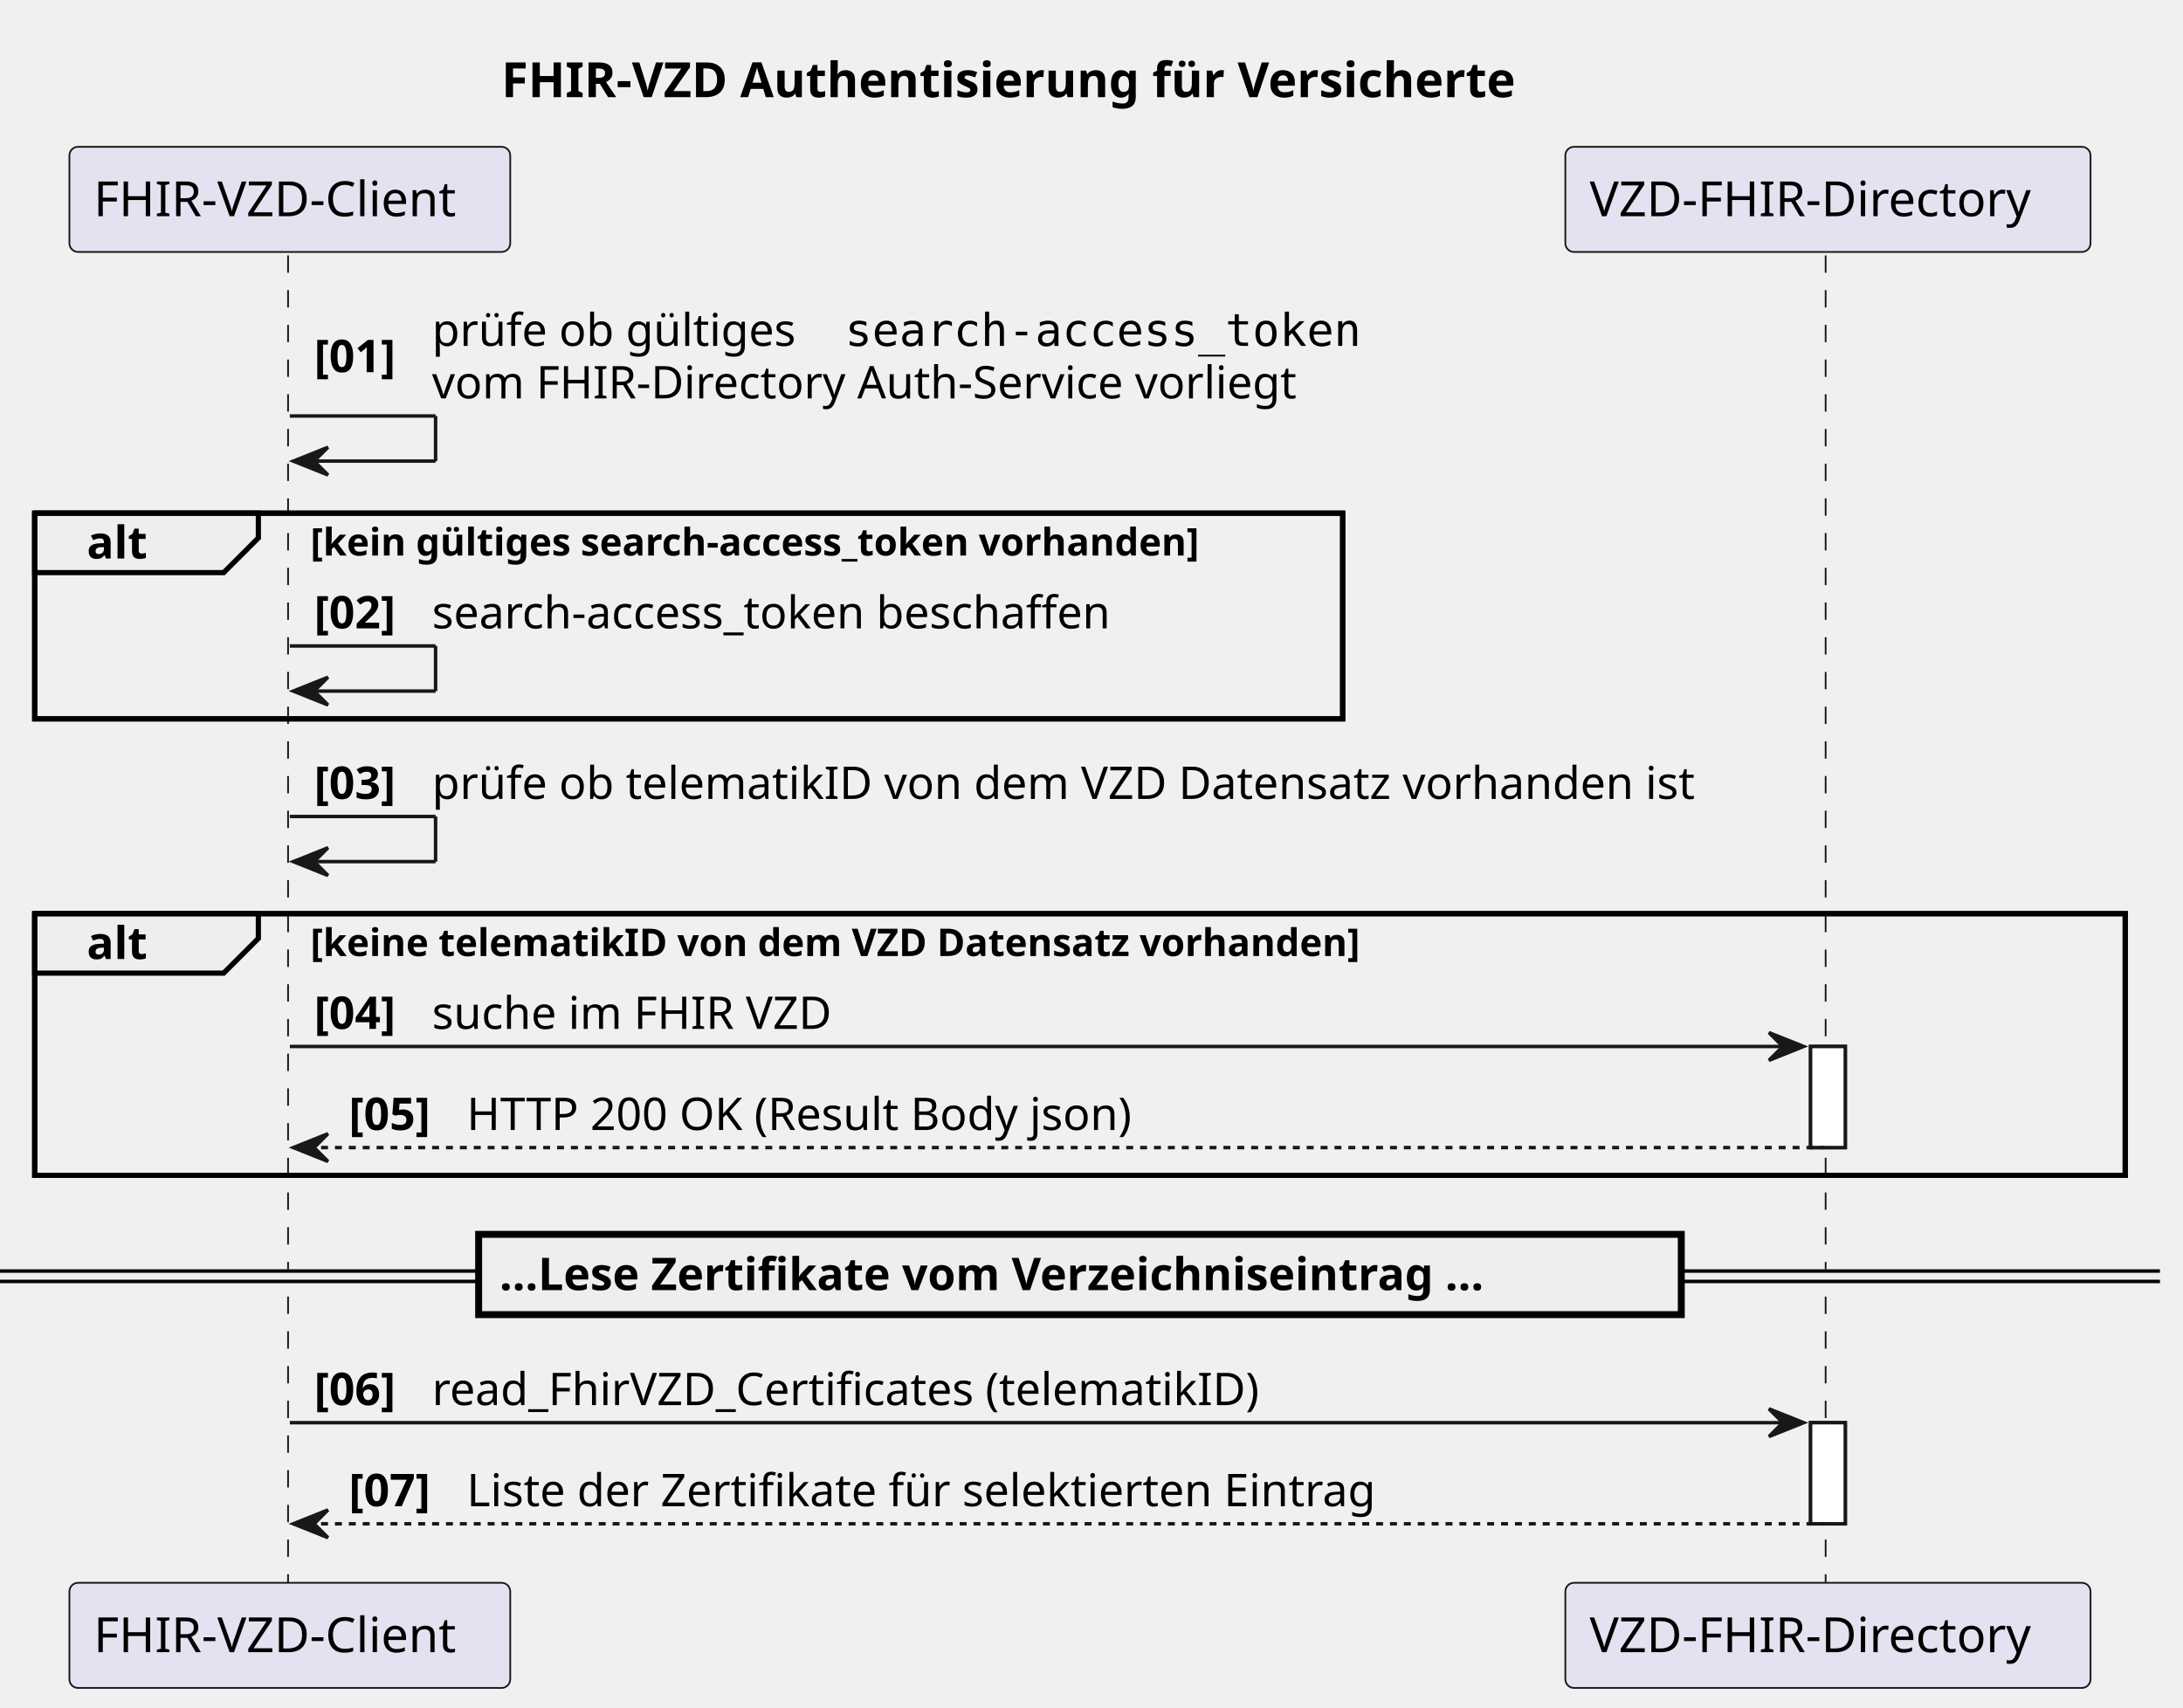
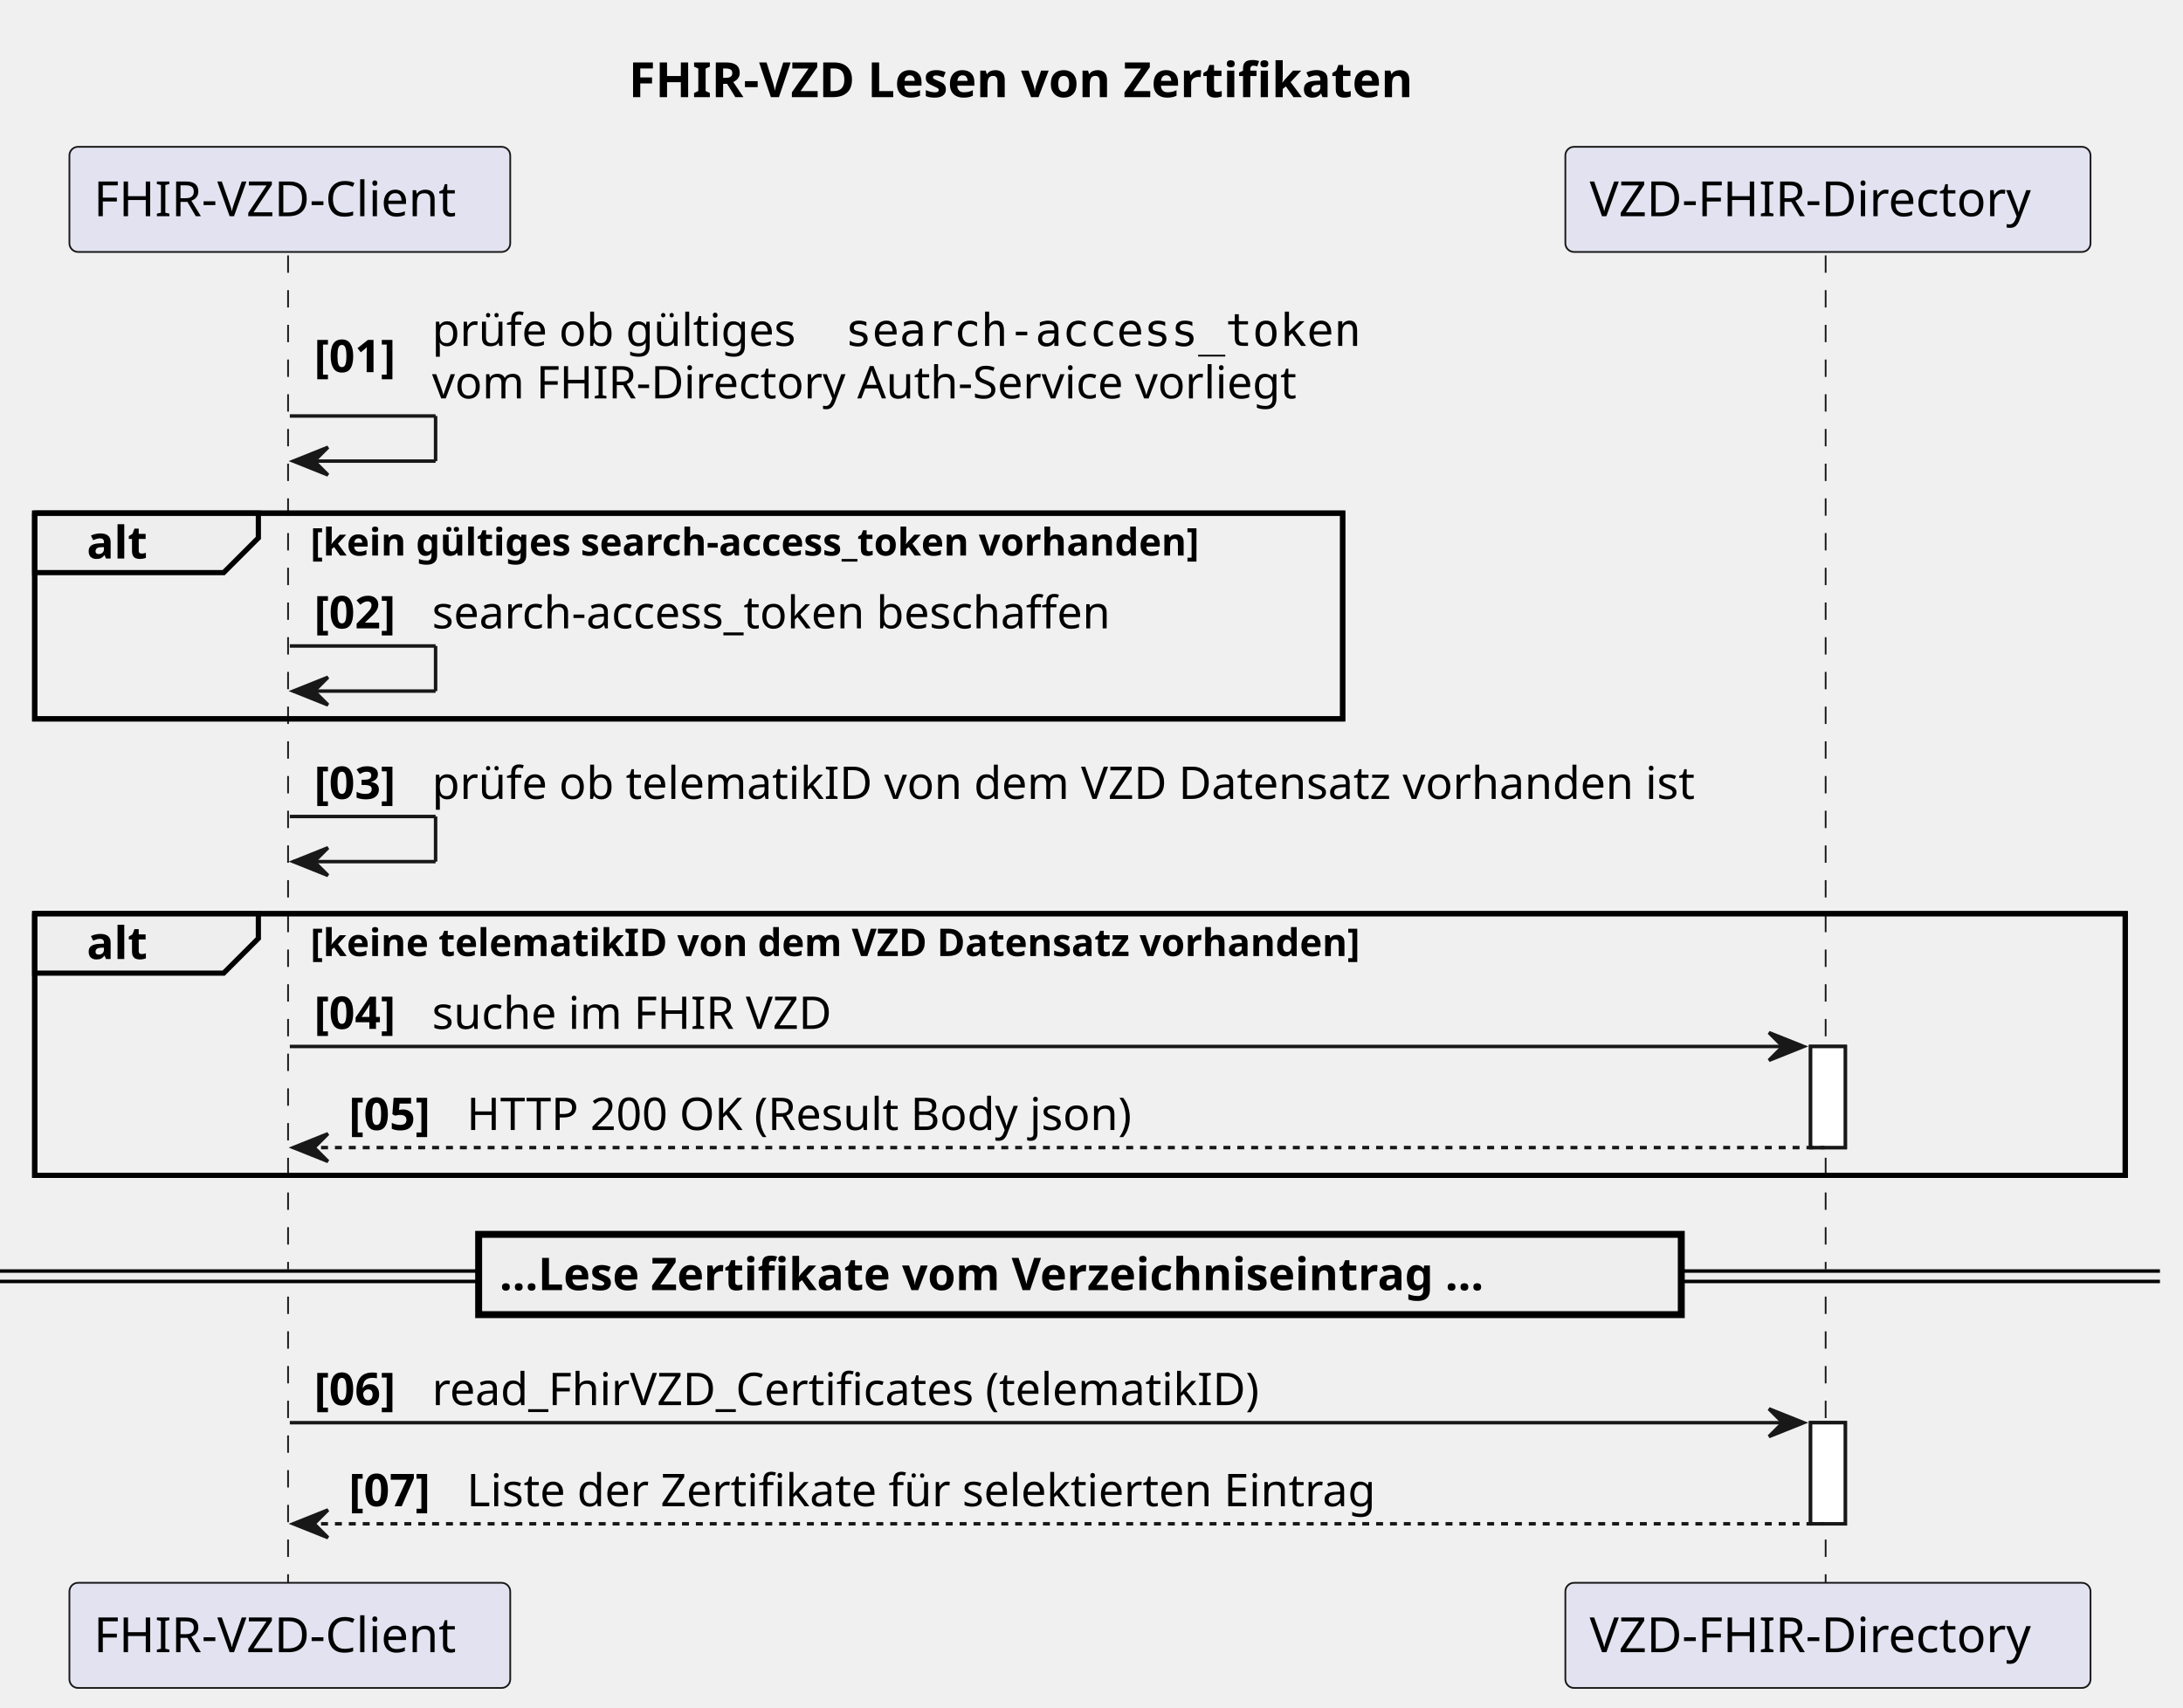
- <svg xmlns="http://www.w3.org/2000/svg" contentStyleType="text/css" height="492px" preserveAspectRatio="none" style="width:629px;height:492px;background:#FFFFFF;" version="1.1" viewBox="0 0 629 492" width="629px" zoomAndPan="magnify">
+ <svg xmlns="http://www.w3.org/2000/svg" contentStyleType="text/css" data-diagram-type="SEQUENCE" height="492px" preserveAspectRatio="none" style="width:629px;height:492px;background:#FFFFFF;" version="1.1" viewBox="0 0 629 492" width="629px" zoomAndPan="magnify">
  <defs />
  <g>
-     <text fill="#000000" font-family="sans-serif" font-size="14" font-weight="bold" lengthAdjust="spacing" textLength="332.391" x="144.482" y="27.995">FHIR-VZD Authentisierung für Versicherte</text>
-     <rect fill="#FFFFFF" height="29.133" style="stroke:#181818;stroke-width:1;" width="10" x="521.694" y="301.523" />
-     <rect fill="#FFFFFF" height="29.133" style="stroke:#181818;stroke-width:1;" width="10" x="521.694" y="409.922" />
-     <rect fill="none" height="59.266" style="stroke:#000000;stroke-width:1.5;" width="376.867" x="10" y="147.859" />
-     <rect fill="none" height="75.398" style="stroke:#000000;stroke-width:1.5;" width="602.355" x="10" y="263.258" />
-     <line style="stroke:#181818;stroke-width:0.5;stroke-dasharray:5.0,5.0;" x1="83" x2="83" y1="73.594" y2="457.055" />
-     <line style="stroke:#181818;stroke-width:0.5;stroke-dasharray:5.0,5.0;" x1="526.034" x2="526.034" y1="73.594" y2="457.055" />
+     <text fill="#000000" font-family="sans-serif" font-size="14" font-weight="bold" lengthAdjust="spacing" textLength="259.075" x="181.14" y="27.995">FHIR-VZD Lesen von Zertifikaten</text>
+     <g>
+       <rect fill="#FFFFFF" height="29.133" style="stroke:#181818;stroke-width:1;" width="10" x="521.694" y="301.523" />
+     </g>
+     <g>
+       <rect fill="#FFFFFF" height="29.133" style="stroke:#181818;stroke-width:1;" width="10" x="521.694" y="409.922" />
+     </g>
+     <rect fill="transparent" height="59.266" style="stroke:#000000;stroke-width:1.5;" width="376.867" x="10" y="147.859" />
+     <rect fill="transparent" height="75.398" style="stroke:#000000;stroke-width:1.5;" width="602.355" x="10" y="263.258" />
+     <g>
+       <rect fill="transparent" height="383.461" width="8" x="79.509" y="73.594" />
+       <line style="stroke:#181818;stroke-width:0.5;stroke-dasharray:5.0,5.0;" x1="83" x2="83" y1="73.594" y2="457.055" />
+     </g>
+     <g>
+       <rect fill="transparent" height="383.461" width="8" x="522.694" y="73.594" />
+       <line style="stroke:#181818;stroke-width:0.5;stroke-dasharray:5.0,5.0;" x1="526.034" x2="526.034" y1="73.594" y2="457.055" />
+     </g>
    <rect fill="#E2E2F0" height="30.297" rx="2.5" ry="2.5" style="stroke:#181818;stroke-width:0.5;" width="127.019" x="20" y="42.297" />
    <text fill="#000000" font-family="sans-serif" font-size="14" lengthAdjust="spacing" textLength="113.019" x="27" y="62.292">FHIR-VZD-Client</text>
    <rect fill="#E2E2F0" height="30.297" rx="2.5" ry="2.5" style="stroke:#181818;stroke-width:0.5;" width="127.019" x="20" y="456.055" />
    <text fill="#000000" font-family="sans-serif" font-size="14" lengthAdjust="spacing" textLength="113.019" x="27" y="476.05">FHIR-VZD-Client</text>
    <rect fill="#E2E2F0" height="30.297" rx="2.5" ry="2.5" style="stroke:#181818;stroke-width:0.5;" width="151.32" x="451.034" y="42.297" />
    <text fill="#000000" font-family="sans-serif" font-size="14" lengthAdjust="spacing" textLength="137.32" x="458.034" y="62.292">VZD-FHIR-Directory</text>
    <rect fill="#E2E2F0" height="30.297" rx="2.5" ry="2.5" style="stroke:#181818;stroke-width:0.5;" width="151.32" x="451.034" y="456.055" />
    <text fill="#000000" font-family="sans-serif" font-size="14" lengthAdjust="spacing" textLength="137.32" x="458.034" y="476.05">VZD-FHIR-Directory</text>
-     <rect fill="#FFFFFF" height="29.133" style="stroke:#181818;stroke-width:1;" width="10" x="521.694" y="301.523" />
-     <rect fill="#FFFFFF" height="29.133" style="stroke:#181818;stroke-width:1;" width="10" x="521.694" y="409.922" />
+     <g>
+       <rect fill="#FFFFFF" height="29.133" style="stroke:#181818;stroke-width:1;" width="10" x="521.694" y="301.523" />
+     </g>
+     <g>
+       <rect fill="#FFFFFF" height="29.133" style="stroke:#181818;stroke-width:1;" width="10" x="521.694" y="409.922" />
+     </g>
    <line style="stroke:#181818;stroke-width:1;" x1="83.509" x2="125.509" y1="119.859" y2="119.859" />
    <line style="stroke:#181818;stroke-width:1;" x1="125.509" x2="125.509" y1="119.859" y2="132.859" />
    <line style="stroke:#181818;stroke-width:1;" x1="84.509" x2="125.509" y1="132.859" y2="132.859" />
    <polygon fill="#181818" points="94.509,128.859,84.509,132.859,94.509,136.859,90.509,132.859" style="stroke:#181818;stroke-width:1;" />
    <text fill="#000000" font-family="sans-serif" font-size="13" font-weight="bold" lengthAdjust="spacing" textLength="29.974" x="90.509" y="107.227">[01]</text>
    <text fill="#000000" font-family="sans-serif" font-size="13" lengthAdjust="spacing" textLength="114.848" x="124.483" y="99.661">prüfe ob  gültiges</text>
    <text fill="#000000" font-family="monospace" font-size="13" lengthAdjust="spacing" textLength="148.707" x="243.463" y="99.661">search-access_token</text>
    <text fill="#000000" font-family="sans-serif" font-size="13" lengthAdjust="spacing" textLength="268.487" x="124.483" y="114.793">vom FHIR-Directory Auth-Service vorliegt</text>
    <path d="M10,147.859 L74.443,147.859 L74.443,154.992 L64.443,164.992 L10,164.992 L10,147.859 " fill="#EEEEEE" style="stroke:#000000;stroke-width:1.5;" />
-     <rect fill="none" height="59.266" style="stroke:#000000;stroke-width:1.5;" width="376.867" x="10" y="147.859" />
+     <rect fill="transparent" height="59.266" style="stroke:#000000;stroke-width:1.5;" width="376.867" x="10" y="147.859" />
    <text fill="#000000" font-family="sans-serif" font-size="13" font-weight="bold" lengthAdjust="spacing" textLength="19.443" x="25" y="160.926">alt</text>
    <text fill="#000000" font-family="sans-serif" font-size="11" font-weight="bold" lengthAdjust="spacing" textLength="292.424" x="89.443" y="160.07">[kein gültiges search-access_token vorhanden]</text>
    <line style="stroke:#181818;stroke-width:1;" x1="83.509" x2="125.509" y1="186.125" y2="186.125" />
    <line style="stroke:#181818;stroke-width:1;" x1="125.509" x2="125.509" y1="186.125" y2="199.125" />
    <line style="stroke:#181818;stroke-width:1;" x1="84.509" x2="125.509" y1="199.125" y2="199.125" />
    <polygon fill="#181818" points="94.509,195.125,84.509,199.125,94.509,203.125,90.509,199.125" style="stroke:#181818;stroke-width:1;" />
    <text fill="#000000" font-family="sans-serif" font-size="13" font-weight="bold" lengthAdjust="spacing" textLength="29.974" x="90.509" y="181.059">[02]</text>
    <text fill="#000000" font-family="sans-serif" font-size="13" lengthAdjust="spacing" textLength="211.18" x="124.483" y="181.059">search-access_token beschaffen</text>
    <line style="stroke:#181818;stroke-width:1;" x1="83.509" x2="125.509" y1="235.258" y2="235.258" />
    <line style="stroke:#181818;stroke-width:1;" x1="125.509" x2="125.509" y1="235.258" y2="248.258" />
    <line style="stroke:#181818;stroke-width:1;" x1="84.509" x2="125.509" y1="248.258" y2="248.258" />
    <polygon fill="#181818" points="94.509,244.258,84.509,248.258,94.509,252.258,90.509,248.258" style="stroke:#181818;stroke-width:1;" />
    <text fill="#000000" font-family="sans-serif" font-size="13" font-weight="bold" lengthAdjust="spacing" textLength="29.974" x="90.509" y="230.192">[03]</text>
    <text fill="#000000" font-family="sans-serif" font-size="13" lengthAdjust="spacing" textLength="395.211" x="124.483" y="230.192">prüfe ob  telematikID von dem VZD Datensatz vorhanden ist</text>
    <path d="M10,263.258 L74.443,263.258 L74.443,270.391 L64.443,280.391 L10,280.391 L10,263.258 " fill="#EEEEEE" style="stroke:#000000;stroke-width:1.5;" />
-     <rect fill="none" height="75.398" style="stroke:#000000;stroke-width:1.5;" width="602.355" x="10" y="263.258" />
+     <rect fill="transparent" height="75.398" style="stroke:#000000;stroke-width:1.5;" width="602.355" x="10" y="263.258" />
    <text fill="#000000" font-family="sans-serif" font-size="13" font-weight="bold" lengthAdjust="spacing" textLength="19.443" x="25" y="276.325">alt</text>
    <text fill="#000000" font-family="sans-serif" font-size="11" font-weight="bold" lengthAdjust="spacing" textLength="343.385" x="89.443" y="275.468">[keine telematikID von dem VZD Datensatz vorhanden]</text>
    <polygon fill="#181818" points="509.694,297.523,519.694,301.523,509.694,305.523,513.694,301.523" style="stroke:#181818;stroke-width:1;" />
    <line style="stroke:#181818;stroke-width:1;" x1="83.509" x2="515.694" y1="301.523" y2="301.523" />
    <text fill="#000000" font-family="sans-serif" font-size="13" font-weight="bold" lengthAdjust="spacing" textLength="29.974" x="90.509" y="296.457">[04]</text>
    <text fill="#000000" font-family="sans-serif" font-size="13" lengthAdjust="spacing" textLength="124.998" x="124.483" y="296.457">suche im FHIR VZD</text>
    <polygon fill="#181818" points="94.509,326.656,84.509,330.656,94.509,334.656,90.509,330.656" style="stroke:#181818;stroke-width:1;" />
    <line style="stroke:#181818;stroke-width:1;stroke-dasharray:2.0,2.0;" x1="88.509" x2="525.694" y1="330.656" y2="330.656" />
    <text fill="#000000" font-family="sans-serif" font-size="13" font-weight="bold" lengthAdjust="spacing" textLength="29.974" x="100.509" y="325.59">[05]</text>
    <text fill="#000000" font-family="sans-serif" font-size="13" lengthAdjust="spacing" textLength="208.019" x="134.483" y="325.59">HTTP 200 OK (Result Body json)</text>
    <rect fill="#EEEEEE" height="3" style="stroke:#EEEEEE;stroke-width:1;" width="622.355" x="0" y="366.223" />
    <line style="stroke:#000000;stroke-width:1;" x1="0" x2="622.355" y1="366.223" y2="366.223" />
    <line style="stroke:#000000;stroke-width:1;" x1="0" x2="622.355" y1="369.223" y2="369.223" />
    <rect fill="#EEEEEE" height="23.133" style="stroke:#000000;stroke-width:2;" width="346.522" x="137.916" y="355.656" />
    <text fill="#000000" font-family="sans-serif" font-size="13" font-weight="bold" lengthAdjust="spacing" textLength="327.996" x="143.916" y="371.723">...Lese Zertifikate vom Verzeichniseintrag ...</text>
    <polygon fill="#181818" points="509.694,405.922,519.694,409.922,509.694,413.922,513.694,409.922" style="stroke:#181818;stroke-width:1;" />
    <line style="stroke:#181818;stroke-width:1;" x1="83.509" x2="515.694" y1="409.922" y2="409.922" />
    <text fill="#000000" font-family="sans-serif" font-size="13" font-weight="bold" lengthAdjust="spacing" textLength="29.974" x="90.509" y="404.856">[06]</text>
    <text fill="#000000" font-family="sans-serif" font-size="13" lengthAdjust="spacing" textLength="259.035" x="124.483" y="404.856">read_FhirVZD_Certificates (telematikID)</text>
    <polygon fill="#181818" points="94.509,435.055,84.509,439.055,94.509,443.055,90.509,439.055" style="stroke:#181818;stroke-width:1;" />
    <line style="stroke:#181818;stroke-width:1;stroke-dasharray:2.0,2.0;" x1="88.509" x2="525.694" y1="439.055" y2="439.055" />
    <text fill="#000000" font-family="sans-serif" font-size="13" font-weight="bold" lengthAdjust="spacing" textLength="29.974" x="100.509" y="433.989">[07]</text>
    <text fill="#000000" font-family="sans-serif" font-size="13" lengthAdjust="spacing" textLength="282.896" x="134.483" y="433.989">Liste der Zertifikate für selektierten Eintrag</text>
  </g>
</svg>
